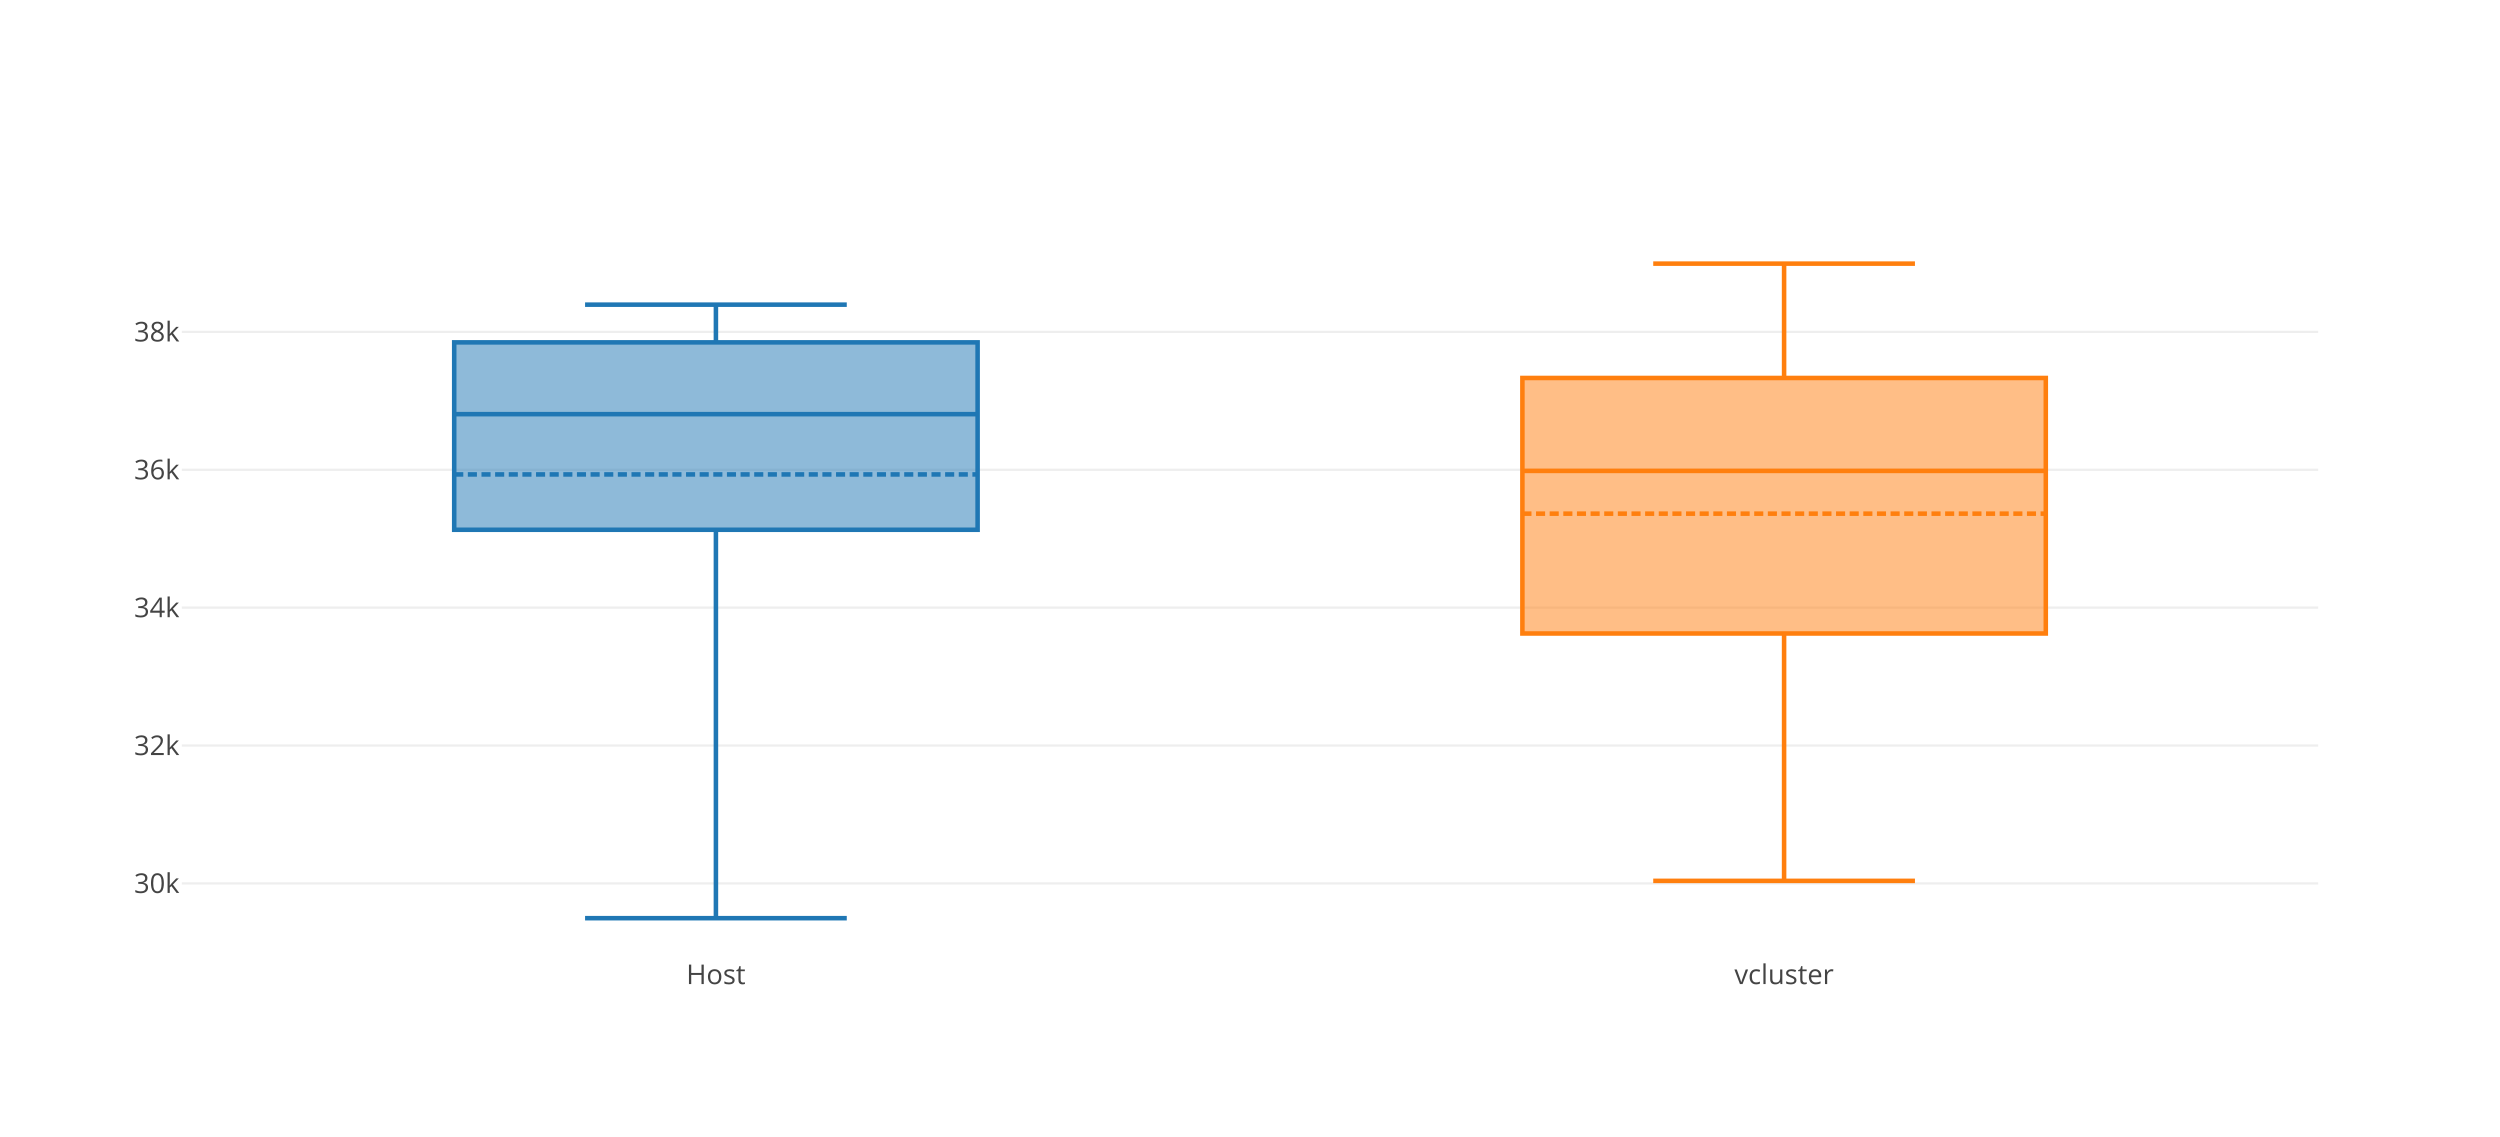
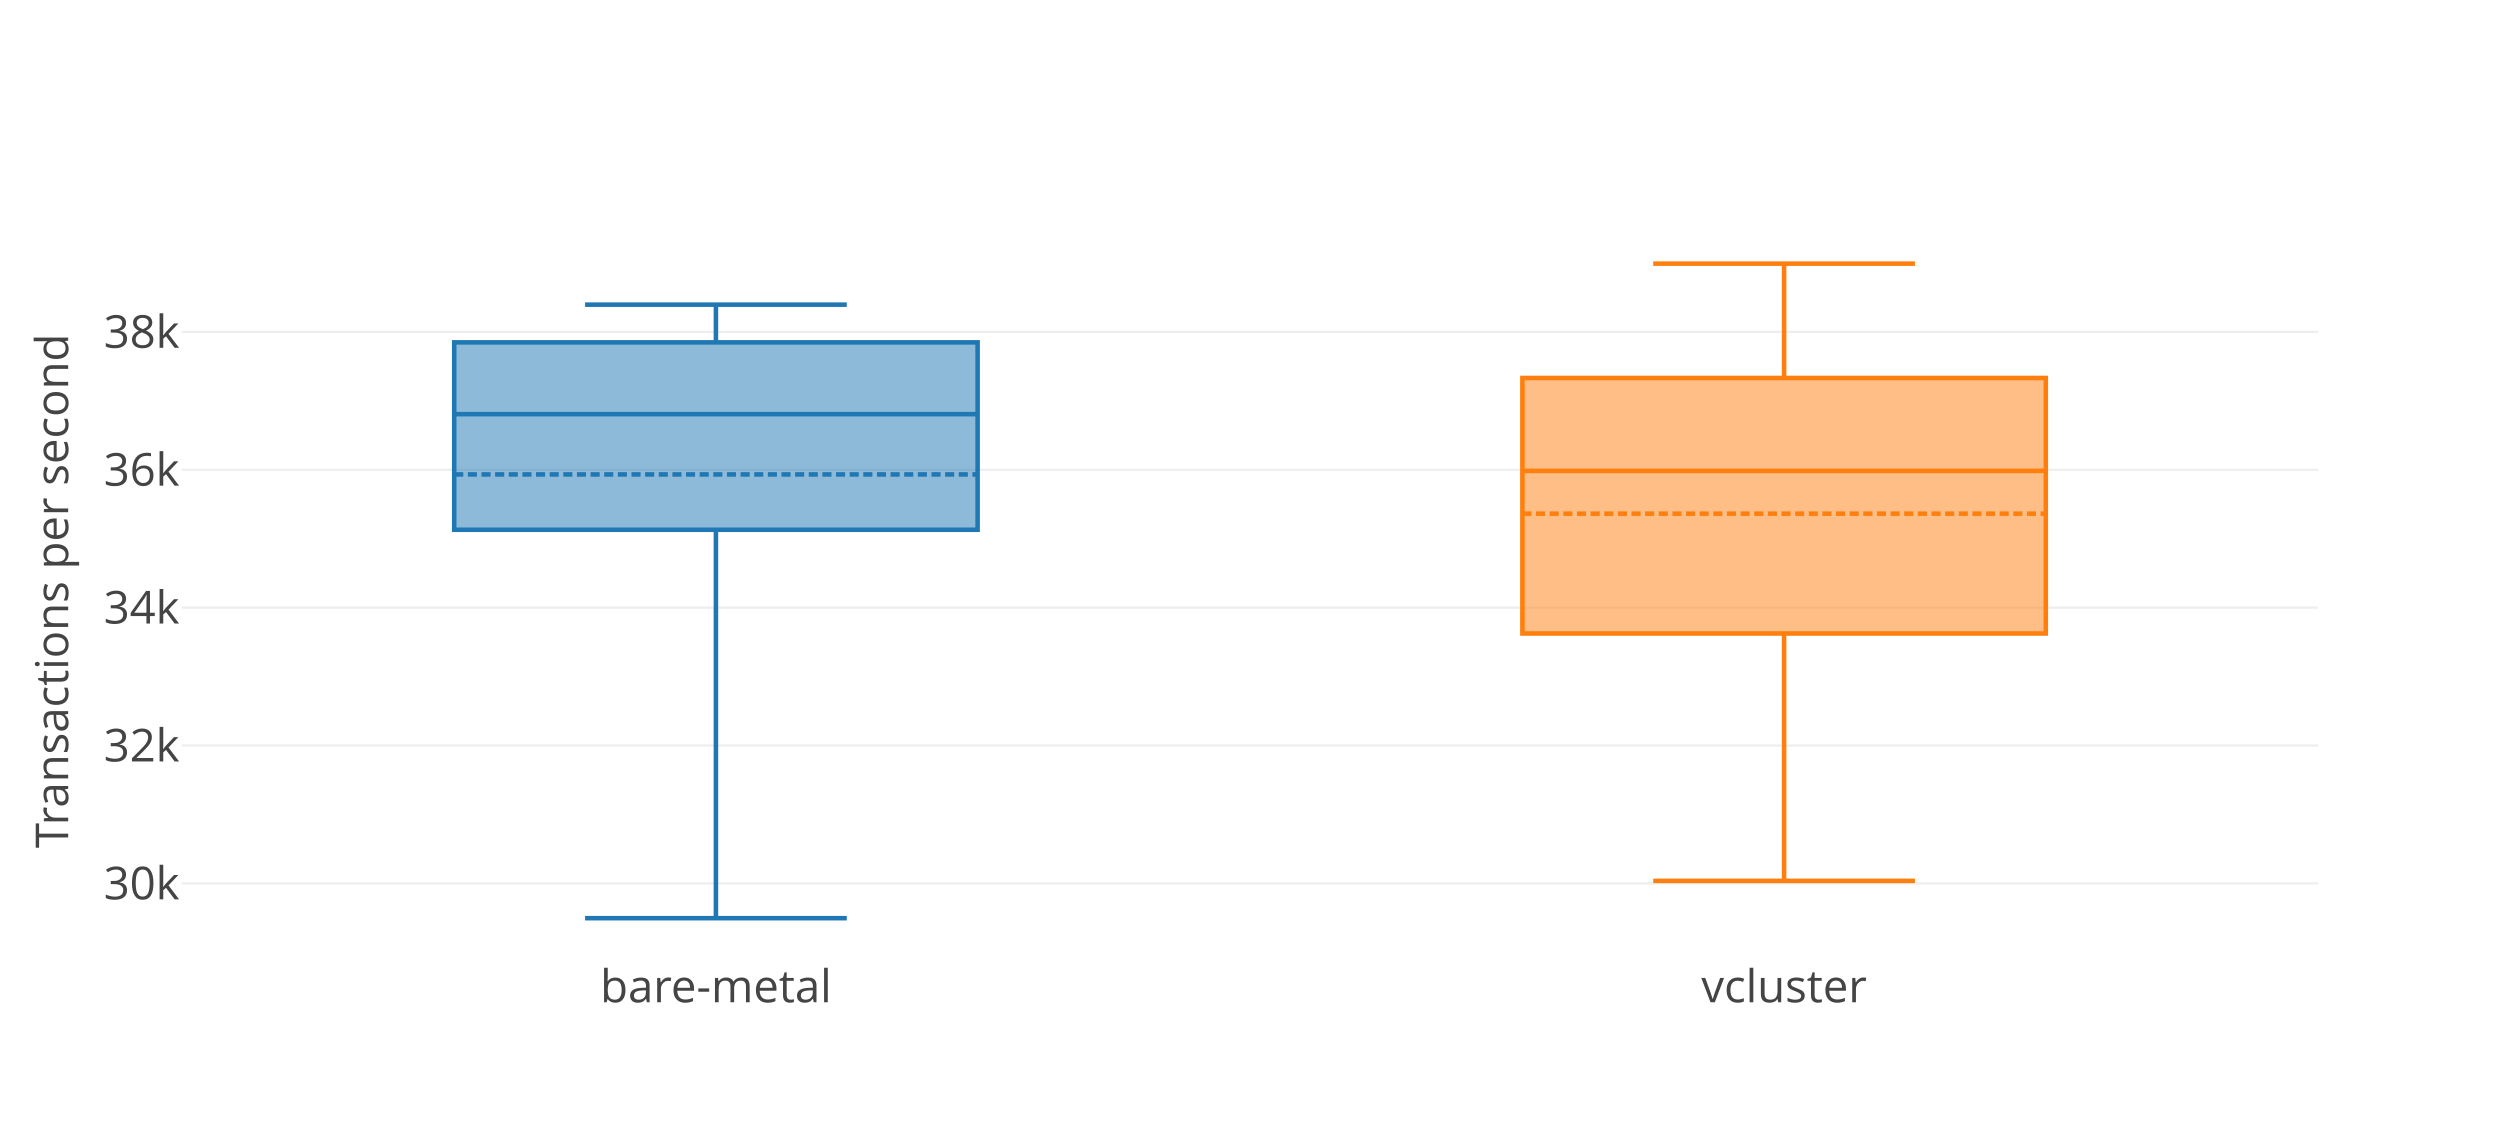
<svg xmlns="http://www.w3.org/2000/svg" class="main-svg" width="1100" height="500" style="" viewBox="0 0 1100 500">
  <rect x="0" y="0" width="1100" height="500" style="fill: rgb(255, 255, 255); fill-opacity: 1;" />
-   <defs id="defs-cd4b3a">
+   <defs id="defs-d5bb0f">
    <g class="clips">
-       <clipPath id="clipcd4b3axyplot" class="plotclip">
+       <clipPath id="clipd5bb0fxyplot" class="plotclip">
        <rect width="940" height="320" />
      </clipPath>
-       <clipPath class="axesclip" id="clipcd4b3ax">
+       <clipPath class="axesclip" id="clipd5bb0fx">
        <rect x="80" y="0" width="940" height="500" />
      </clipPath>
-       <clipPath class="axesclip" id="clipcd4b3ay">
+       <clipPath class="axesclip" id="clipd5bb0fy">
        <rect x="0" y="100" width="1100" height="320" />
      </clipPath>
-       <clipPath class="axesclip" id="clipcd4b3axy">
+       <clipPath class="axesclip" id="clipd5bb0fxy">
        <rect x="80" y="100" width="940" height="320" />
      </clipPath>
    </g>
    <g class="gradients" />
  </defs>
  <g class="bglayer" />
  <g class="layer-below">
    <g class="imagelayer" />
    <g class="shapelayer" />
  </g>
  <g class="cartesianlayer">
    <g class="subplot xy">
      <g class="layer-subplot">
        <g class="shapelayer" />
        <g class="imagelayer" />
      </g>
      <g class="gridlayer">
        <g class="x" />
        <g class="y">
          <path class="ygrid crisp" transform="translate(0,388.7)" d="M80,0h940" style="stroke: rgb(238, 238, 238); stroke-opacity: 1; stroke-width: 1px;" />
          <path class="ygrid crisp" transform="translate(0,328.03)" d="M80,0h940" style="stroke: rgb(238, 238, 238); stroke-opacity: 1; stroke-width: 1px;" />
          <path class="ygrid crisp" transform="translate(0,267.36)" d="M80,0h940" style="stroke: rgb(238, 238, 238); stroke-opacity: 1; stroke-width: 1px;" />
          <path class="ygrid crisp" transform="translate(0,206.7)" d="M80,0h940" style="stroke: rgb(238, 238, 238); stroke-opacity: 1; stroke-width: 1px;" />
          <path class="ygrid crisp" transform="translate(0,146.03)" d="M80,0h940" style="stroke: rgb(238, 238, 238); stroke-opacity: 1; stroke-width: 1px;" />
        </g>
      </g>
      <g class="zerolinelayer" />
      <path class="xlines-below" />
      <path class="ylines-below" />
      <g class="overlines-below" />
      <g class="xaxislayer-below" />
      <g class="yaxislayer-below" />
      <g class="overaxes-below" />
-       <g class="plot" transform="translate(80,100)" clip-path="url('#clipcd4b3axyplot')">
+       <g class="plot" transform="translate(80,100)" clip-path="url('#clipd5bb0fxyplot')">
        <g class="boxlayer mlayer">
          <g class="trace boxes" style="opacity: 1;">
            <path class="box" d="M119.85,82.23H350.15M119.85,133.1H350.15V50.64H119.85ZM235,133.1V304M235,50.64V34.05M177.43,304H292.58M177.43,34.05H292.58" style="vector-effect: non-scaling-stroke; stroke-width: 2px; stroke: rgb(31, 119, 180); stroke-opacity: 1; fill: rgb(31, 119, 180); fill-opacity: 0.5;" />
            <path class="mean" d="M119.85,108.75H350.15" style="fill: none; vector-effect: non-scaling-stroke; stroke-width: 2; stroke-dasharray: 4px, 2px; stroke: rgb(31, 119, 180); stroke-opacity: 1;" />
          </g>
          <g class="trace boxes" style="opacity: 1;">
            <path class="box" d="M589.85,107.19H820.15M589.85,178.74H820.15V66.31H589.85ZM705,178.74V287.58M705,66.31V16M647.42,287.58H762.58M647.42,16H762.58" style="vector-effect: non-scaling-stroke; stroke-width: 2px; stroke: rgb(255, 127, 14); stroke-opacity: 1; fill: rgb(255, 127, 14); fill-opacity: 0.5;" />
            <path class="mean" d="M589.85,126.01H820.15" style="fill: none; vector-effect: non-scaling-stroke; stroke-width: 2; stroke-dasharray: 4px, 2px; stroke: rgb(255, 127, 14); stroke-opacity: 1;" />
          </g>
        </g>
      </g>
      <g class="overplot" />
      <path class="xlines-above crisp" d="M0,0" style="fill: none;" />
      <path class="ylines-above crisp" d="M0,0" style="fill: none;" />
      <g class="overlines-above" />
      <g class="xaxislayer-above">
        <g class="xtick">
-           <text text-anchor="middle" x="0" y="433" transform="translate(315,0)" style="font-family: 'Open Sans', verdana, arial, sans-serif; font-size: 12px; fill: rgb(68, 68, 68); fill-opacity: 1; white-space: pre;">Host</text>
+           <text text-anchor="middle" x="0" y="441" transform="translate(315,0)" style="font-family: 'Open Sans', verdana, arial, sans-serif; font-size: 20px; fill: rgb(68, 68, 68); fill-opacity: 1; white-space: pre;">bare-metal</text>
        </g>
        <g class="xtick">
-           <text text-anchor="middle" x="0" y="433" transform="translate(785,0)" style="font-family: 'Open Sans', verdana, arial, sans-serif; font-size: 12px; fill: rgb(68, 68, 68); fill-opacity: 1; white-space: pre;">vcluster</text>
+           <text text-anchor="middle" x="0" y="441" transform="translate(785,0)" style="font-family: 'Open Sans', verdana, arial, sans-serif; font-size: 20px; fill: rgb(68, 68, 68); fill-opacity: 1; white-space: pre;">vcluster</text>
        </g>
      </g>
      <g class="yaxislayer-above">
        <g class="ytick">
-           <text text-anchor="end" x="79" y="4.2" transform="translate(0,388.7)" style="font-family: 'Open Sans', verdana, arial, sans-serif; font-size: 12px; fill: rgb(68, 68, 68); fill-opacity: 1; white-space: pre;">30k</text>
+           <text text-anchor="end" x="79" y="7" transform="translate(0,388.7)" style="font-family: 'Open Sans', verdana, arial, sans-serif; font-size: 20px; fill: rgb(68, 68, 68); fill-opacity: 1; white-space: pre;">30k</text>
        </g>
        <g class="ytick">
-           <text text-anchor="end" x="79" y="4.2" transform="translate(0,328.03)" style="font-family: 'Open Sans', verdana, arial, sans-serif; font-size: 12px; fill: rgb(68, 68, 68); fill-opacity: 1; white-space: pre;">32k</text>
+           <text text-anchor="end" x="79" y="7" transform="translate(0,328.03)" style="font-family: 'Open Sans', verdana, arial, sans-serif; font-size: 20px; fill: rgb(68, 68, 68); fill-opacity: 1; white-space: pre;">32k</text>
        </g>
        <g class="ytick">
-           <text text-anchor="end" x="79" y="4.2" transform="translate(0,267.36)" style="font-family: 'Open Sans', verdana, arial, sans-serif; font-size: 12px; fill: rgb(68, 68, 68); fill-opacity: 1; white-space: pre;">34k</text>
+           <text text-anchor="end" x="79" y="7" transform="translate(0,267.36)" style="font-family: 'Open Sans', verdana, arial, sans-serif; font-size: 20px; fill: rgb(68, 68, 68); fill-opacity: 1; white-space: pre;">34k</text>
        </g>
        <g class="ytick">
-           <text text-anchor="end" x="79" y="4.2" transform="translate(0,206.7)" style="font-family: 'Open Sans', verdana, arial, sans-serif; font-size: 12px; fill: rgb(68, 68, 68); fill-opacity: 1; white-space: pre;">36k</text>
+           <text text-anchor="end" x="79" y="7" transform="translate(0,206.7)" style="font-family: 'Open Sans', verdana, arial, sans-serif; font-size: 20px; fill: rgb(68, 68, 68); fill-opacity: 1; white-space: pre;">36k</text>
        </g>
        <g class="ytick">
-           <text text-anchor="end" x="79" y="4.2" transform="translate(0,146.03)" style="font-family: 'Open Sans', verdana, arial, sans-serif; font-size: 12px; fill: rgb(68, 68, 68); fill-opacity: 1; white-space: pre;">38k</text>
+           <text text-anchor="end" x="79" y="7" transform="translate(0,146.03)" style="font-family: 'Open Sans', verdana, arial, sans-serif; font-size: 20px; fill: rgb(68, 68, 68); fill-opacity: 1; white-space: pre;">38k</text>
        </g>
      </g>
      <g class="overaxes-above" />
    </g>
  </g>
  <g class="polarlayer" />
  <g class="ternarylayer" />
  <g class="geolayer" />
  <g class="funnelarealayer" />
  <g class="pielayer" />
  <g class="treemaplayer" />
  <g class="sunburstlayer" />
  <g class="glimages" />
-   <defs id="topdefs-cd4b3a">
+   <defs id="topdefs-d5bb0f">
    <g class="clips" />
  </defs>
  <g class="layer-above">
    <g class="imagelayer" />
    <g class="shapelayer" />
  </g>
  <g class="infolayer">
    <g class="g-gtitle" />
    <g class="g-xtitle" />
-     <g class="g-ytitle" />
+     <g class="g-ytitle">
+       <text class="ytitle" transform="rotate(-90,30,260)" x="30" y="260" text-anchor="middle" style="font-family: 'Open Sans', verdana, arial, sans-serif; font-size: 20px; fill: rgb(68, 68, 68); opacity: 1; font-weight: normal; white-space: pre;">Transactions per second</text>
+     </g>
  </g>
</svg>
